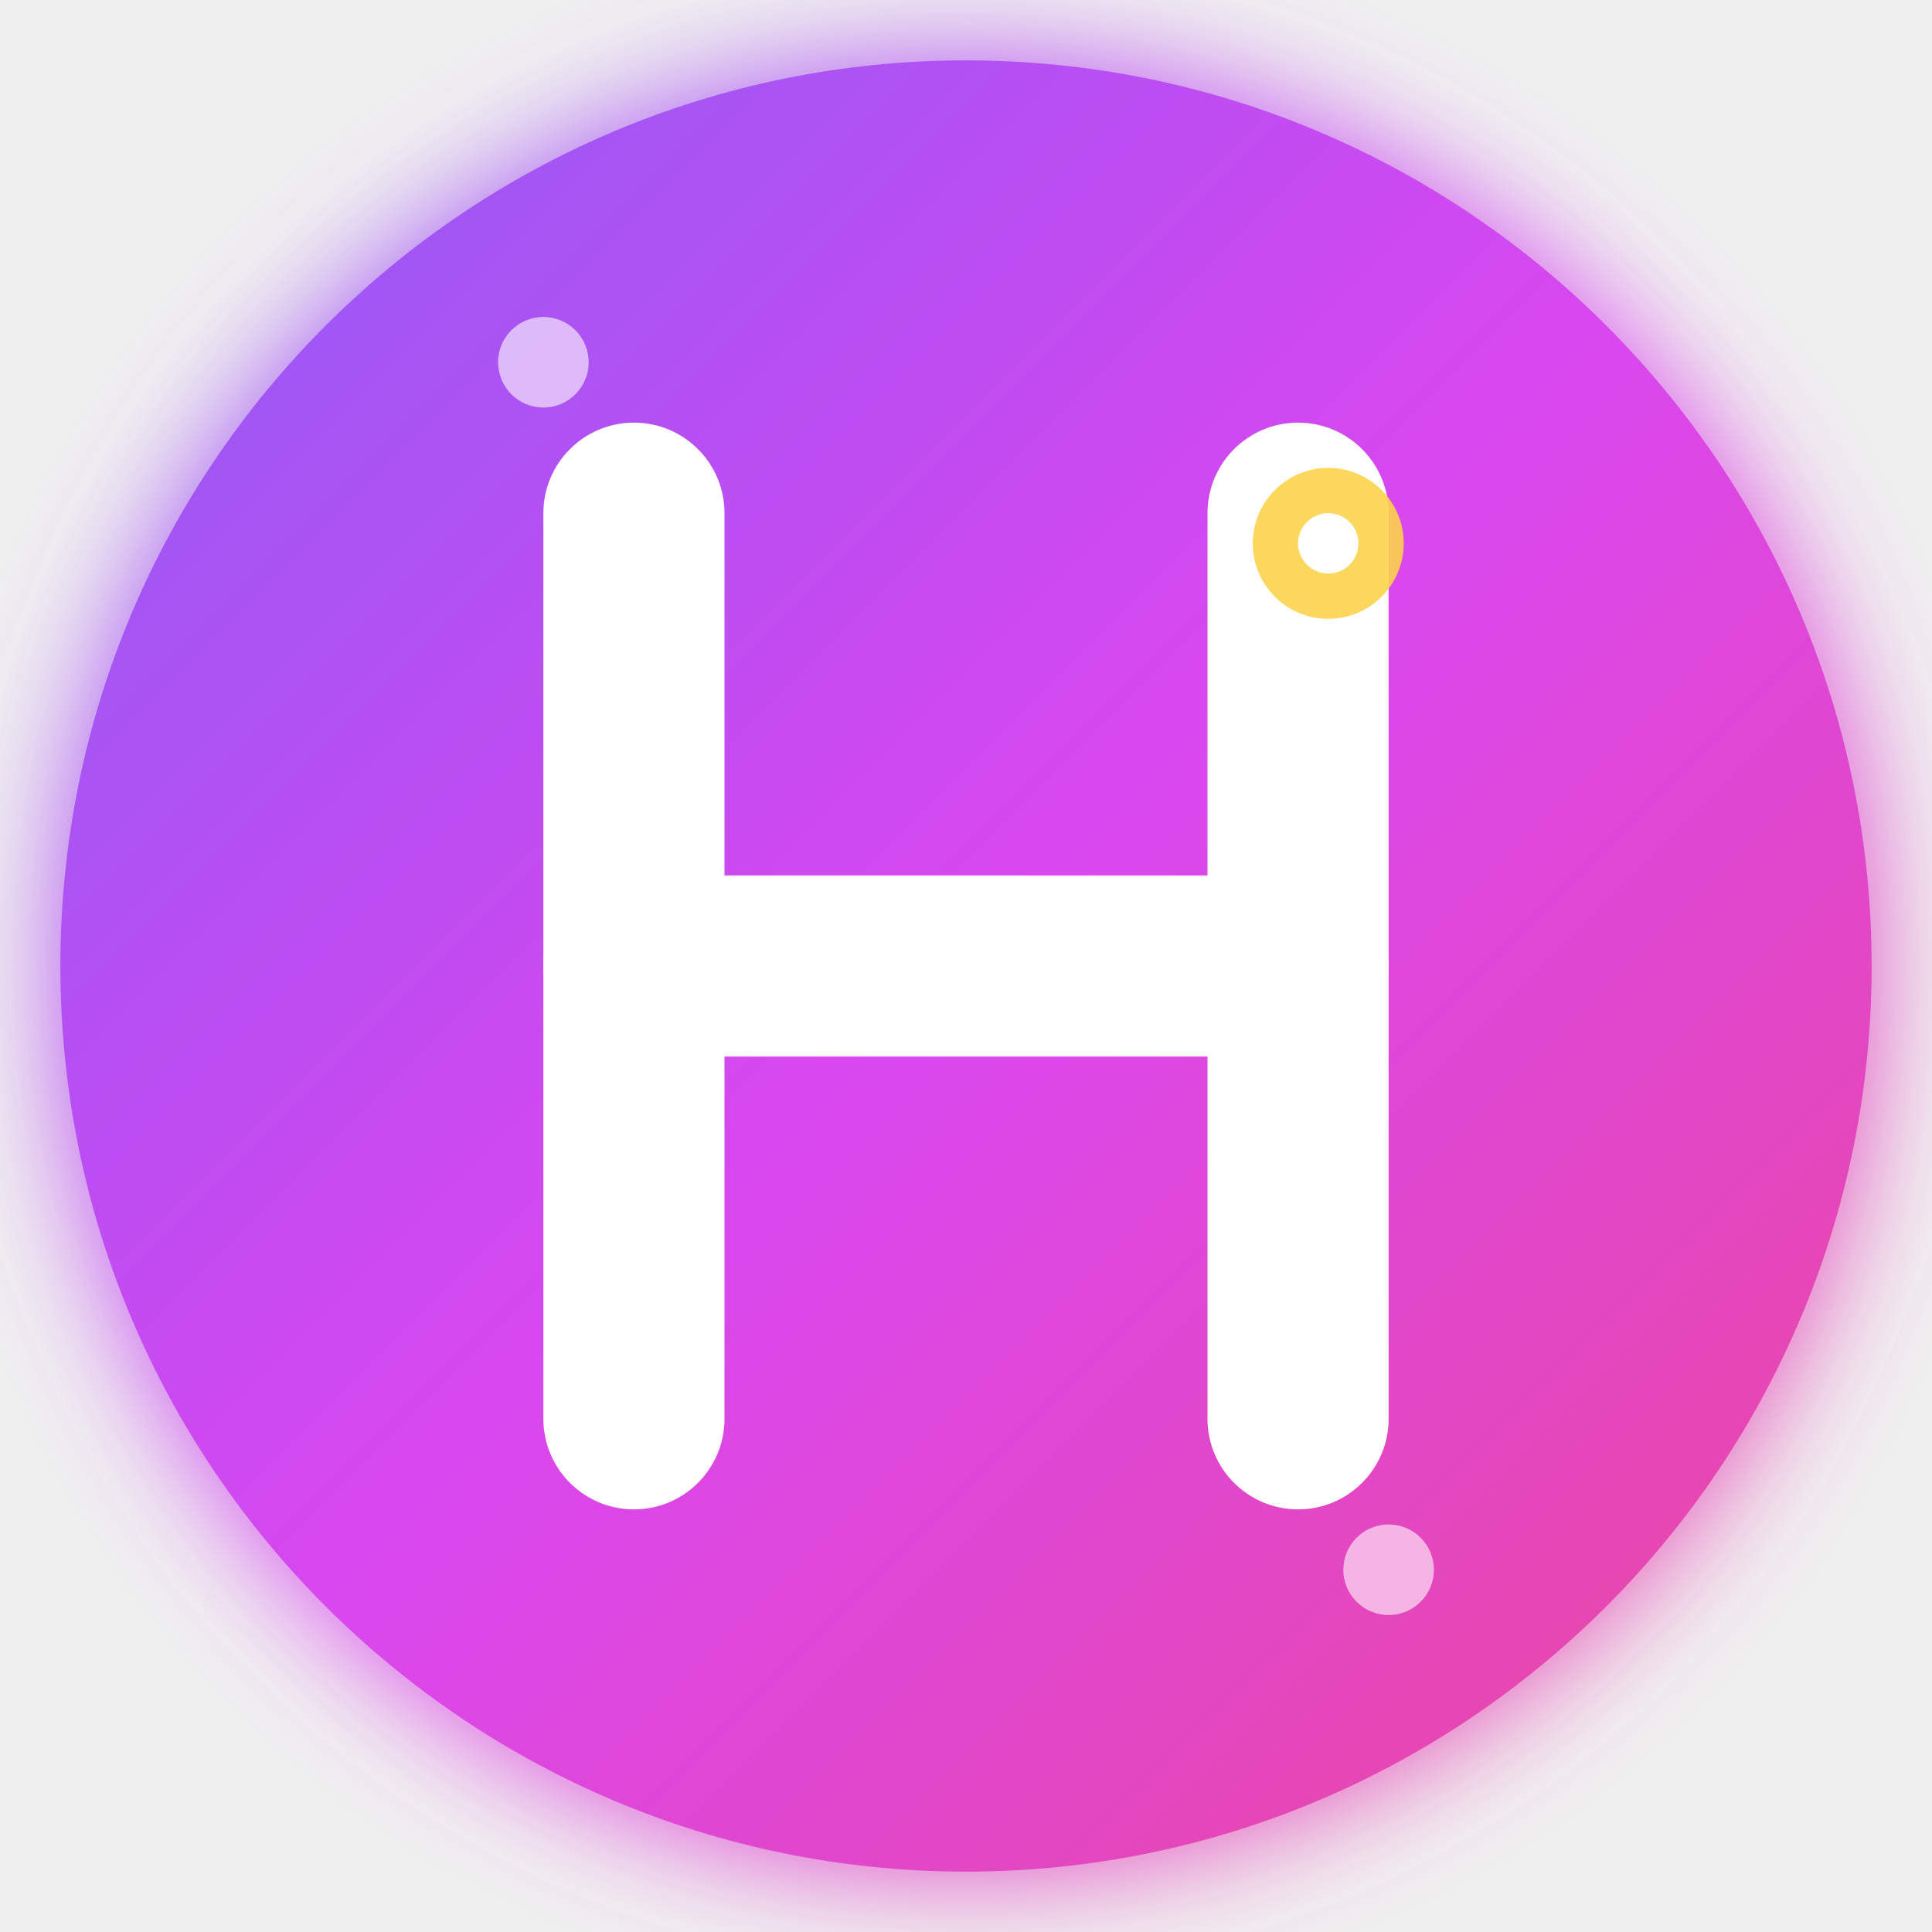
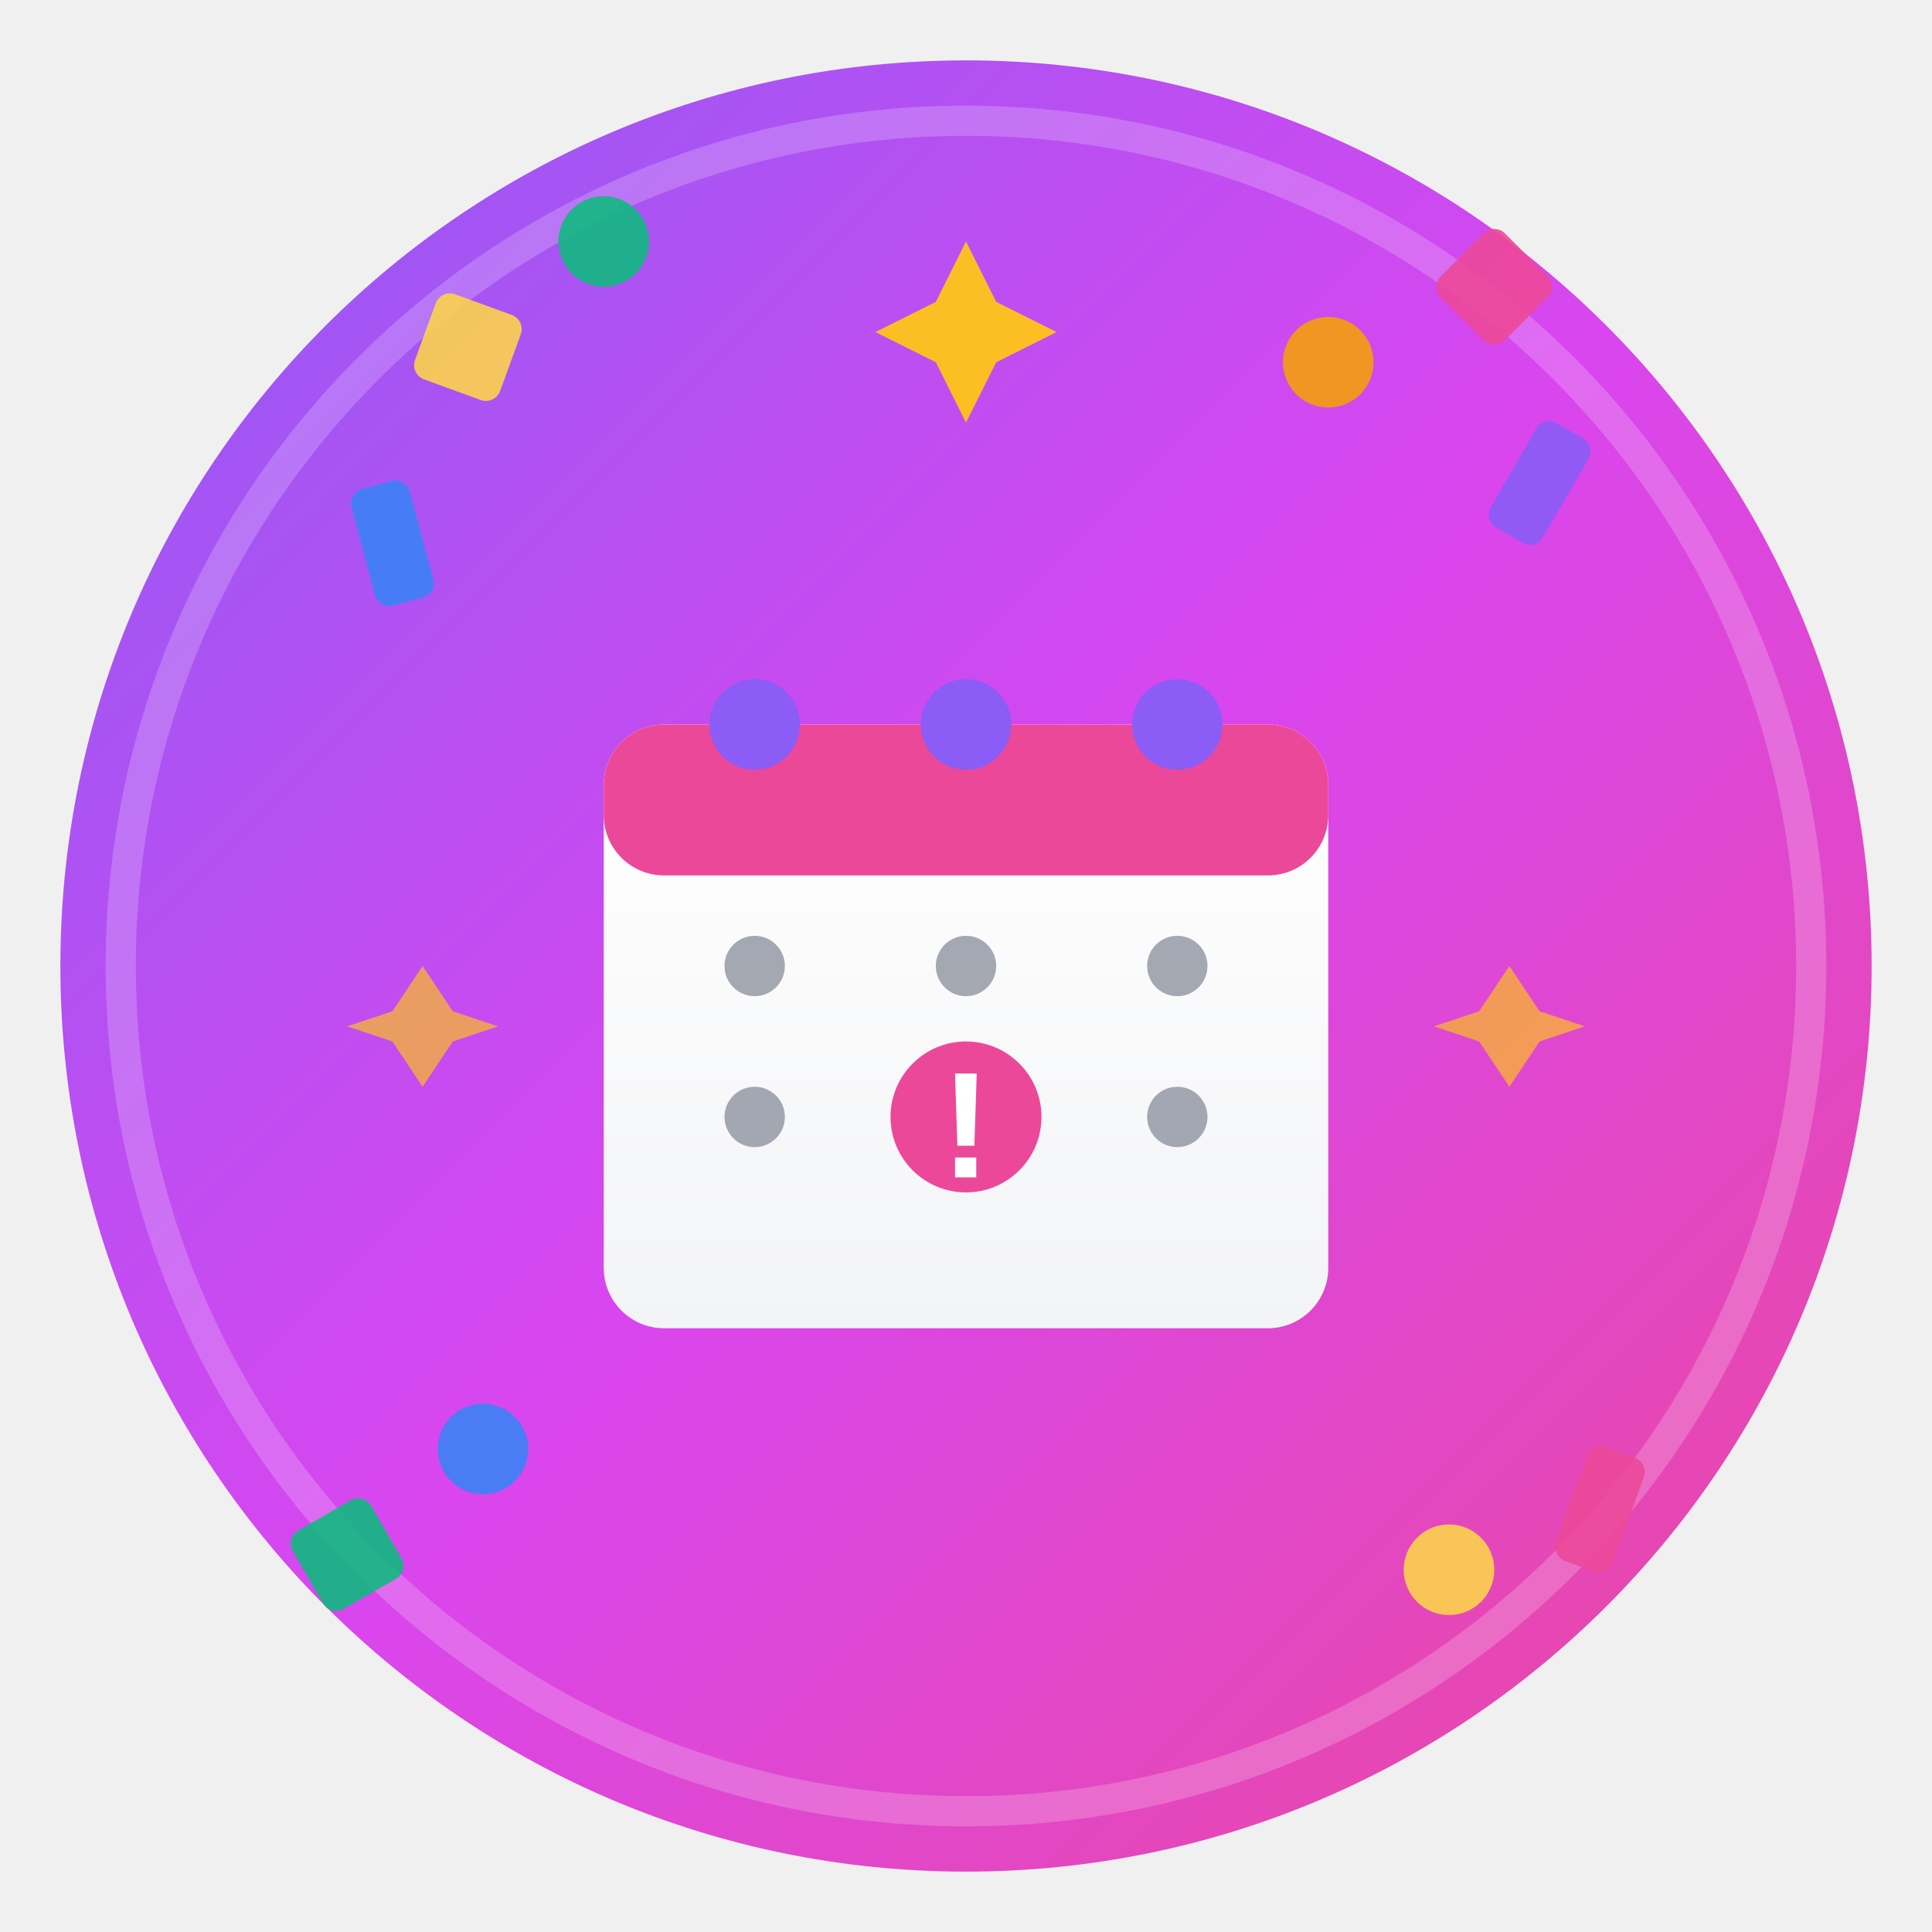
<svg xmlns="http://www.w3.org/2000/svg" width="64" height="64" viewBox="0 0 64 64" fill="none">
  <defs>
-     <linearGradient id="hypeGradient" x1="0%" y1="0%" x2="100%" y2="100%">
+     <linearGradient id="bgGradient" x1="0%" y1="0%" x2="100%" y2="100%">
      <stop offset="0%" style="stop-color:#8B5CF6;stop-opacity:1" />
      <stop offset="50%" style="stop-color:#D946EF;stop-opacity:1" />
      <stop offset="100%" style="stop-color:#EC4899;stop-opacity:1" />
    </linearGradient>
-     <filter id="glow">
-       <feGaussianBlur stdDeviation="2" result="coloredBlur" />
-       <feMerge>
-         <feMergeNode in="coloredBlur" />
-         <feMergeNode in="SourceGraphic" />
-       </feMerge>
-     </filter>
+     <linearGradient id="calendarGradient" x1="0%" y1="0%" x2="0%" y2="100%">
+       <stop offset="0%" style="stop-color:#FFFFFF;stop-opacity:1" />
+       <stop offset="100%" style="stop-color:#F3F4F6;stop-opacity:1" />
+     </linearGradient>
+     <radialGradient id="glowGradient">
+       <stop offset="0%" style="stop-color:#FCD34D;stop-opacity:0.8" />
+       <stop offset="100%" style="stop-color:#F59E0B;stop-opacity:0" />
+     </radialGradient>
  </defs>
-   <circle cx="32" cy="32" r="30" fill="url(#hypeGradient)" filter="url(#glow)" />
-   <g transform="translate(32, 32)">
-     <rect x="-14" y="-18" width="6" height="36" fill="white" rx="3" />
-     <rect x="8" y="-18" width="6" height="36" fill="white" rx="3" />
-     <rect x="-14" y="-3" width="28" height="6" fill="white" rx="3" />
-     <circle cx="12" cy="-14" r="2.5" fill="#FCD34D" opacity="0.9" />
-     <circle cx="12" cy="-14" r="1" fill="white" />
+   <circle cx="32" cy="32" r="30" fill="url(#bgGradient)" />
+   <circle cx="32" cy="32" r="28" fill="none" stroke="rgba(255,255,255,0.2)" stroke-width="1" />
+   <g transform="translate(32, 34)">
+     <rect x="-12" y="-10" width="24" height="20" rx="2" fill="url(#calendarGradient)" />
+     <rect x="-12" y="-10" width="24" height="5" rx="2" fill="#EC4899" />
+     <circle cx="-7" cy="-10" r="1.5" fill="#8B5CF6" />
+     <circle cx="0" cy="-10" r="1.5" fill="#8B5CF6" />
+     <circle cx="7" cy="-10" r="1.5" fill="#8B5CF6" />
+     <g fill="#6B7280" opacity="0.6">
+       <circle cx="-7" cy="-2" r="1" />
+       <circle cx="0" cy="-2" r="1" />
+       <circle cx="7" cy="-2" r="1" />
+       <circle cx="-7" cy="3" r="1" />
+       <circle cx="0" cy="3" r="1" />
+       <circle cx="7" cy="3" r="1" />
+     </g>
+     <circle cx="0" cy="3" r="2.5" fill="#EC4899" />
+     <text x="0" y="5" font-family="Arial, sans-serif" font-size="5" font-weight="bold" fill="white" text-anchor="middle">!</text>
  </g>
-   <circle cx="18" cy="12" r="1.5" fill="white" opacity="0.6" />
-   <circle cx="46" cy="52" r="1.5" fill="white" opacity="0.6" />
+   <g opacity="0.9">
+     <rect x="14" y="10" width="3" height="3" rx="0.5" fill="#FCD34D" transform="rotate(20 15.5 11.5)" />
+     <circle cx="20" cy="8" r="1.5" fill="#10B981" />
+     <rect x="12" y="16" width="2" height="4" rx="0.5" fill="#3B82F6" transform="rotate(-15 13 18)" />
+     <circle cx="44" cy="12" r="1.5" fill="#F59E0B" />
+     <rect x="48" y="8" width="3" height="3" rx="0.5" fill="#EC4899" transform="rotate(45 49.5 9.5)" />
+     <rect x="50" y="14" width="2" height="4" rx="0.5" fill="#8B5CF6" transform="rotate(30 51 16)" />
+     <circle cx="16" cy="48" r="1.5" fill="#3B82F6" />
+     <rect x="10" y="50" width="3" height="3" rx="0.5" fill="#10B981" transform="rotate(-30 11.5 51.5)" />
+     <circle cx="48" cy="52" r="1.5" fill="#FCD34D" />
+     <rect x="52" y="48" width="2" height="4" rx="0.5" fill="#EC4899" transform="rotate(20 53 50)" />
+   </g>
+   <g fill="#FBBF24">
+     <path d="M 32 8 L 33 10 L 35 11 L 33 12 L 32 14 L 31 12 L 29 11 L 31 10 Z" />
+     <path d="M 50 32 L 51 33.5 L 52.5 34 L 51 34.5 L 50 36 L 49 34.5 L 47.5 34 L 49 33.5 Z" opacity="0.7" />
+     <path d="M 14 32 L 15 33.5 L 16.5 34 L 15 34.5 L 14 36 L 13 34.5 L 11.5 34 L 13 33.5 Z" opacity="0.7" />
+   </g>
</svg>
